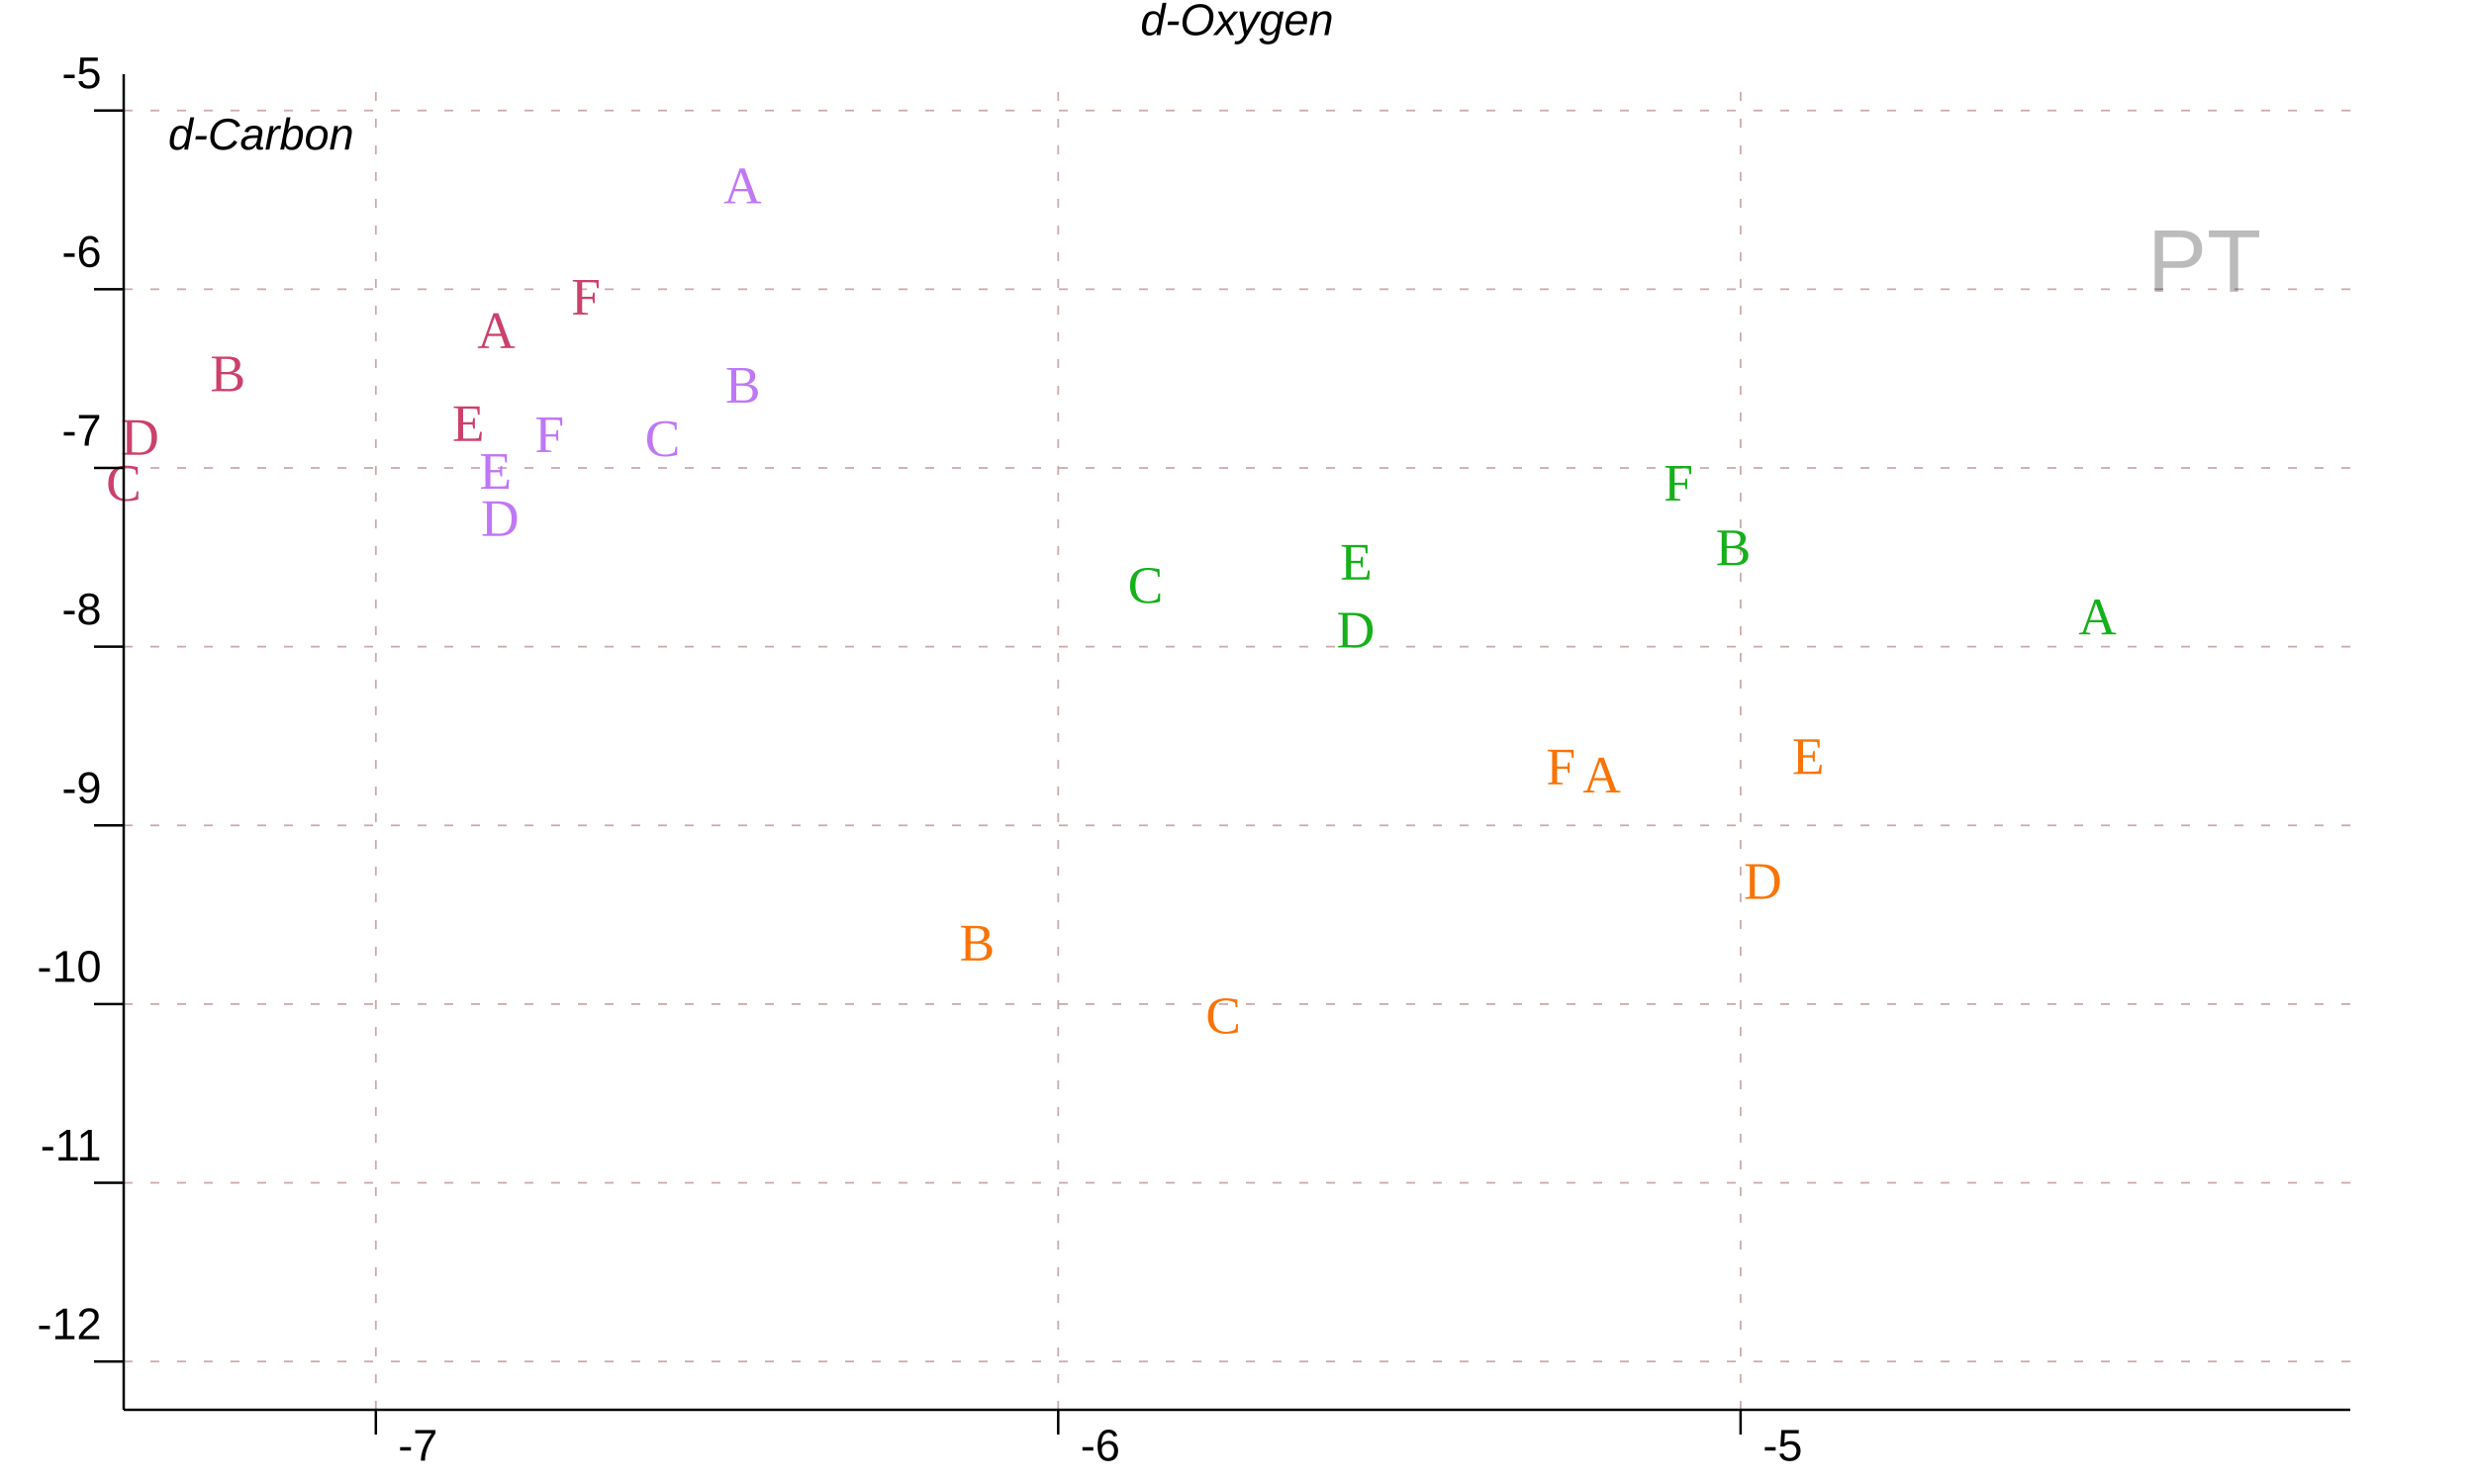
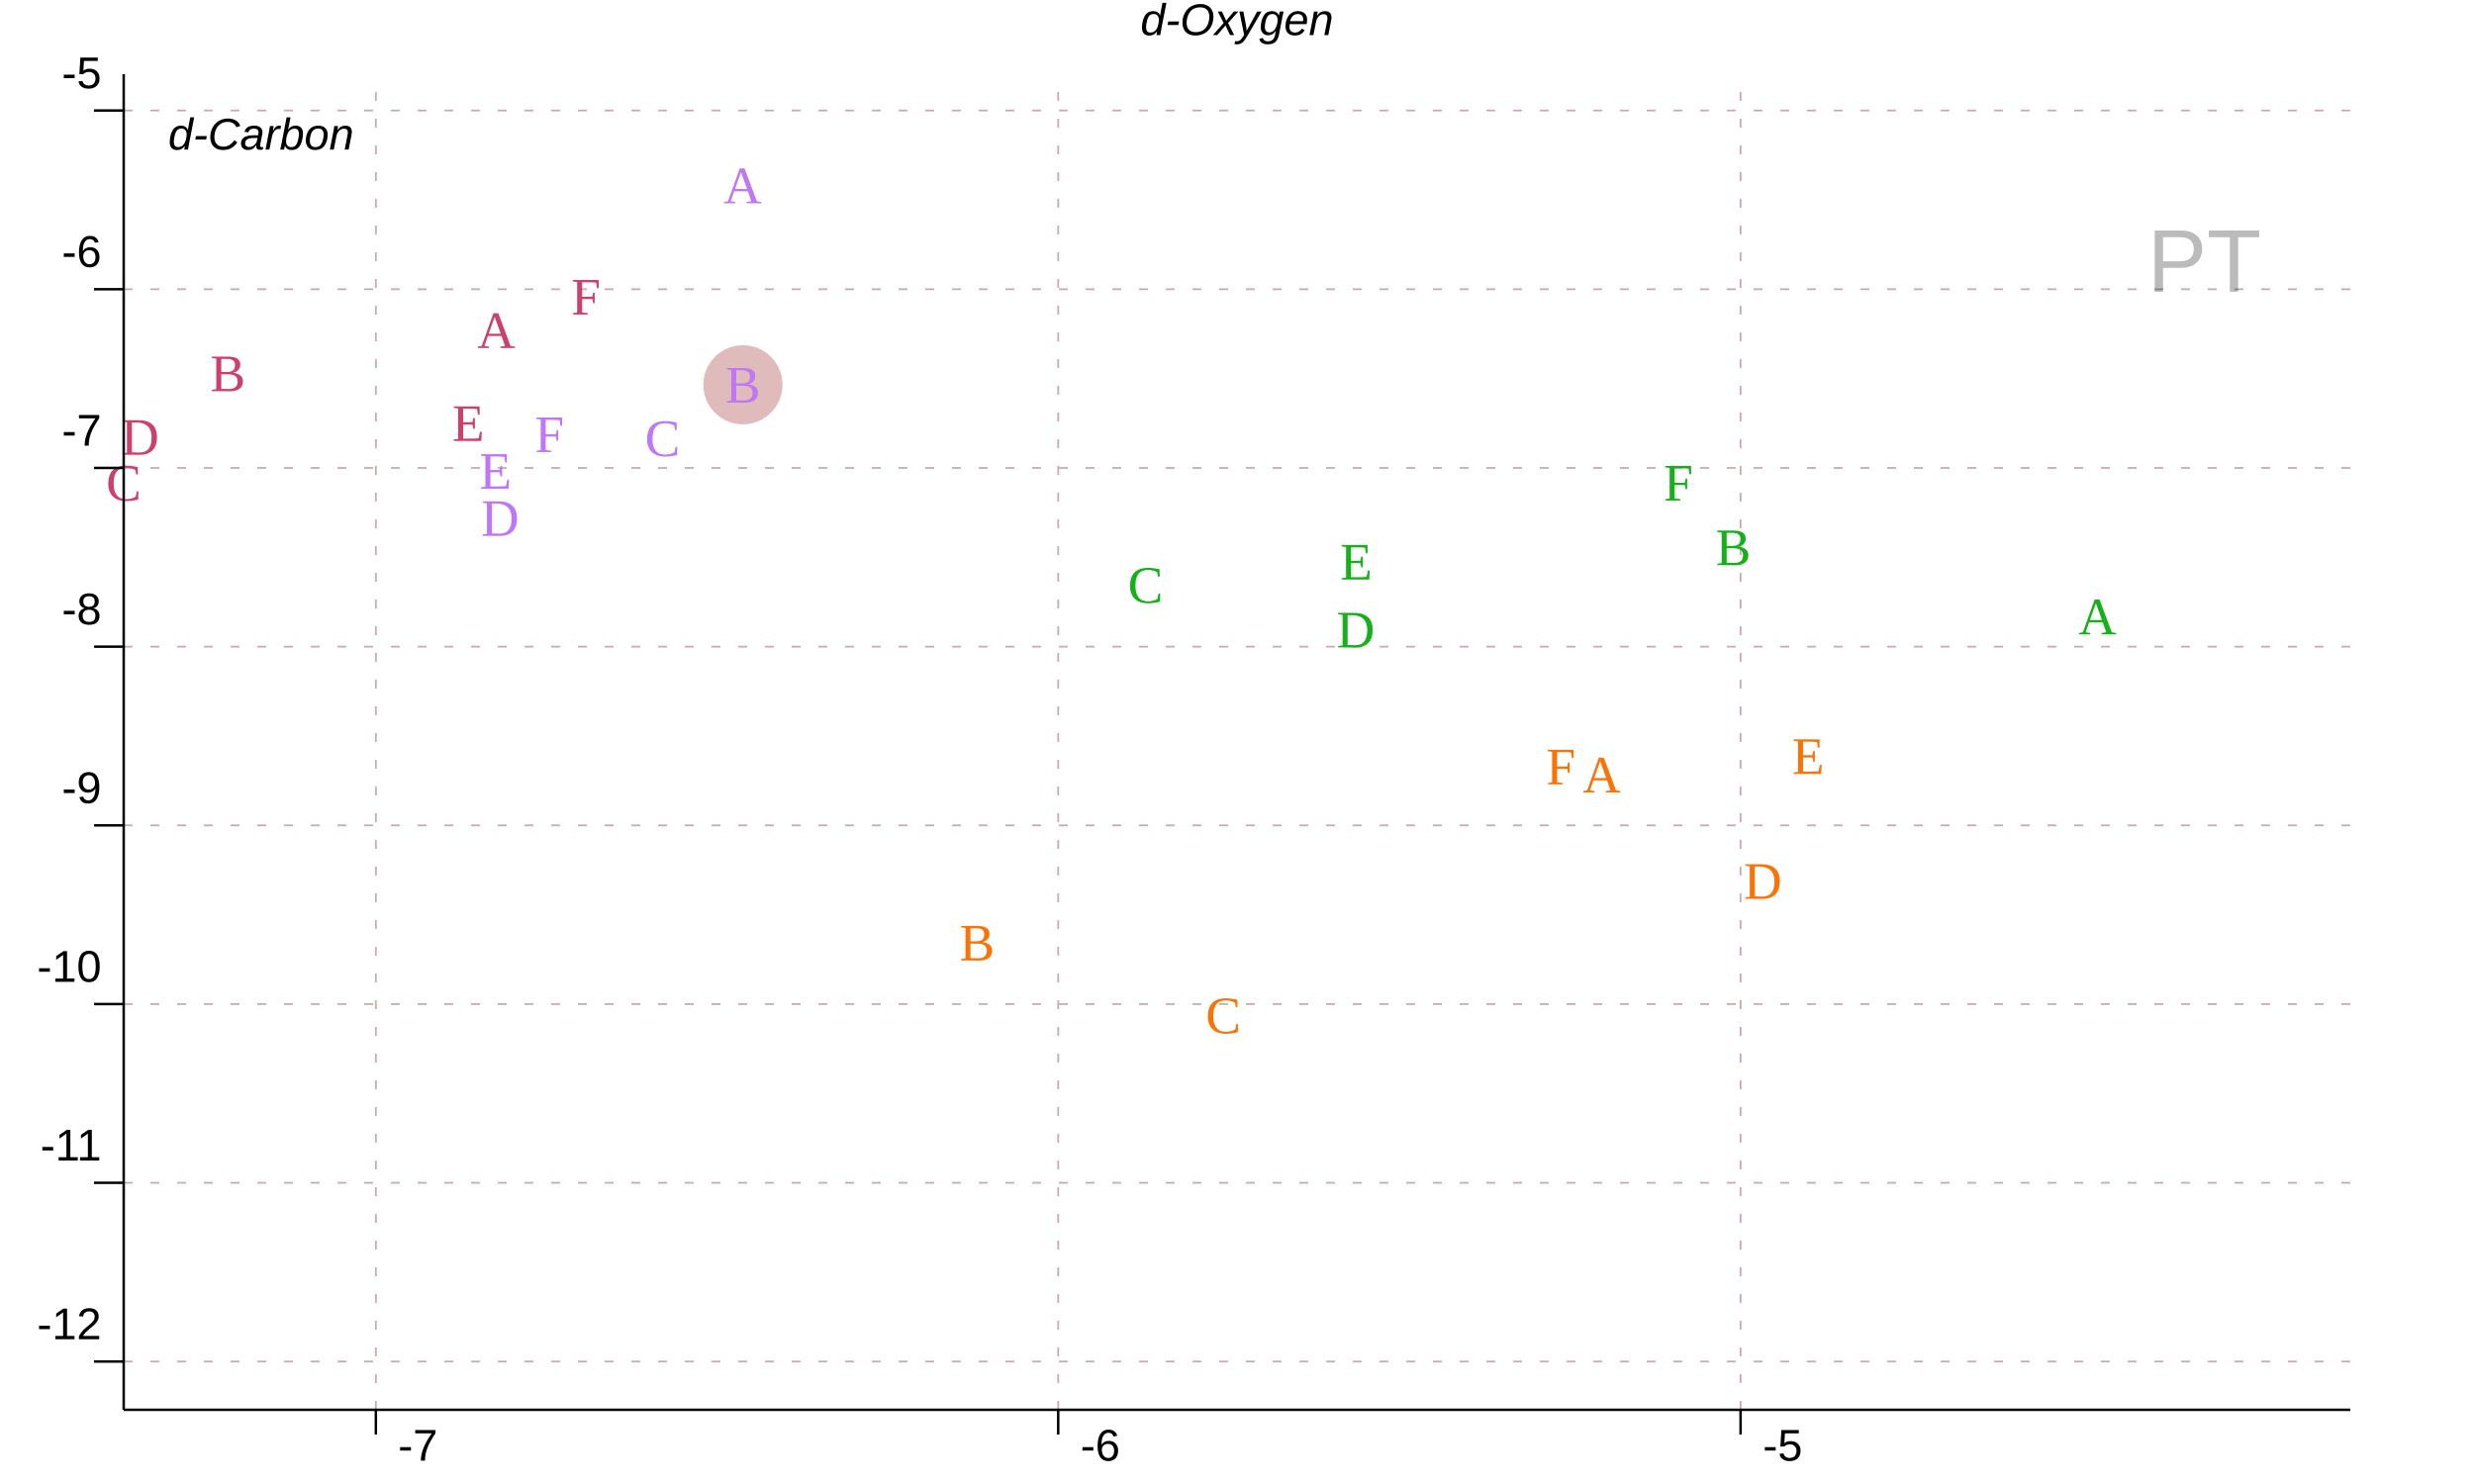
<svg xmlns="http://www.w3.org/2000/svg" version="1.1" viewBox="0 0 1000 600">
  <g>
    <g stroke-dasharray="3.6 7.2" stroke-width="0.72" stroke="#caa">
      <line x1="151.92" x2="151.92" y1="570.00" y2="30.00" />
      <line x1="427.73" x2="427.73" y1="570.00" y2="30.00" />
      <line x1="703.55" x2="703.55" y1="570.00" y2="30.00" />
      <line x1="50.00" x2="950.00" y1="550.48" y2="550.48" />
      <line x1="50.00" x2="950.00" y1="478.22" y2="478.22" />
      <line x1="50.00" x2="950.00" y1="405.96" y2="405.96" />
      <line x1="50.00" x2="950.00" y1="333.71" y2="333.71" />
      <line x1="50.00" x2="950.00" y1="261.45" y2="261.45" />
      <line x1="50.00" x2="950.00" y1="189.19" y2="189.19" />
      <line x1="50.00" x2="950.00" y1="116.94" y2="116.94" />
      <line x1="50.00" x2="950.00" y1="44.68" y2="44.68" />
    </g>
    <g>
      <text dominant-baseline="hanging" dx="-36.0" dy="18.0" fill="#0004" font-family="Arial, sans-serif" font-size="36" stroke="none" text-anchor="end" x="950.00" y="75.00">PT</text>
    </g>
    <g>
      <text dominant-baseline="text-bottom" dy="-12.0" fill="black" font-family="Arial, sans-serif" font-size="18.0" font-style="italic" stroke="none" text-anchor="middle" x="500.00" y="30.00">d-Oxygen</text>
    </g>
    <g>
      <text dominant-baseline="hanging" dx="18.0" dy="18.0" fill="black" font-family="Arial, sans-serif" font-size="18.0" font-style="italic" stroke="none" text-anchor="beginning" text-orientation="sideways" x="50.00" y="30.00">d-Carbon</text>
    </g>
+     <g>
+ </g>
+     <g>
+ </g>
+     <g>
+       <circle cx="300.29" cy="155.57" fill="#8004" r="16.0" />
+     </g>
+     <g>
+ </g>
    <g>
      <text dominant-baseline="central" fill="#15b01a" font-size="21.333" stroke="none" text-anchor="middle" x="463.01" y="236.52">C</text>
      <text dominant-baseline="central" fill="#15b01a" font-size="21.333" stroke="none" text-anchor="middle" x="547.99" y="254.57">D</text>
      <text dominant-baseline="central" fill="#15b01a" font-size="21.333" stroke="none" text-anchor="middle" x="548.19" y="227.13">E</text>
      <text dominant-baseline="central" fill="#15b01a" font-size="21.333" stroke="none" text-anchor="middle" x="678.40" y="195.17">F</text>
      <text dominant-baseline="central" fill="#15b01a" font-size="21.333" stroke="none" text-anchor="middle" x="700.62" y="221.28">B</text>
      <text dominant-baseline="central" fill="#15b01a" font-size="21.333" stroke="none" text-anchor="middle" x="847.82" y="249.28">A</text>
    </g>
    <g>
      <text dominant-baseline="central" fill="#f97306" font-size="21.333" stroke="none" text-anchor="middle" x="394.96" y="381.13">B</text>
      <text dominant-baseline="central" fill="#f97306" font-size="21.333" stroke="none" text-anchor="middle" x="494.46" y="410.57">C</text>
      <text dominant-baseline="central" fill="#f97306" font-size="21.333" stroke="none" text-anchor="middle" x="630.90" y="309.92">F</text>
      <text dominant-baseline="central" fill="#f97306" font-size="21.333" stroke="none" text-anchor="middle" x="647.44" y="313.19">A</text>
      <text dominant-baseline="central" fill="#f97306" font-size="21.333" stroke="none" text-anchor="middle" x="712.57" y="356.19">D</text>
      <text dominant-baseline="central" fill="#f97306" font-size="21.333" stroke="none" text-anchor="middle" x="730.89" y="305.71">E</text>
    </g>
    <g>
      <text dominant-baseline="central" fill="#bf77f6" font-size="21.333" stroke="none" text-anchor="middle" x="200.31" y="190.40">E</text>
      <text dominant-baseline="central" fill="#bf77f6" font-size="21.333" stroke="none" text-anchor="middle" x="202.12" y="209.46">D</text>
      <text dominant-baseline="central" fill="#bf77f6" font-size="21.333" stroke="none" text-anchor="middle" x="222.09" y="175.58">F</text>
      <text dominant-baseline="central" fill="#bf77f6" font-size="21.333" stroke="none" text-anchor="middle" x="267.81" y="177.20">C</text>
      <text dominant-baseline="central" fill="#bf77f6" font-size="21.333" stroke="none" text-anchor="middle" x="300.16" y="75.00">A</text>
      <text dominant-baseline="central" fill="#bf77f6" font-size="21.333" stroke="none" text-anchor="middle" x="300.29" y="155.57">B</text>
    </g>
    <g>
      <text dominant-baseline="central" fill="#cb416b" font-size="21.333" stroke="none" text-anchor="middle" x="50.00" y="195.20">C</text>
      <text dominant-baseline="central" fill="#cb416b" font-size="21.333" stroke="none" text-anchor="middle" x="56.61" y="176.65">D</text>
      <text dominant-baseline="central" fill="#cb416b" font-size="21.333" stroke="none" text-anchor="middle" x="92.13" y="150.95">B</text>
      <text dominant-baseline="central" fill="#cb416b" font-size="21.333" stroke="none" text-anchor="middle" x="189.29" y="171.08">E</text>
      <text dominant-baseline="central" fill="#cb416b" font-size="21.333" stroke="none" text-anchor="middle" x="200.60" y="133.52">A</text>
      <text dominant-baseline="central" fill="#cb416b" font-size="21.333" stroke="none" text-anchor="middle" x="236.82" y="119.97">F</text>
    </g>
    <g stroke="black">
      <line x1="151.92" x2="151.92" y1="570.00" y2="580.00" />
      <line x1="427.73" x2="427.73" y1="570.00" y2="580.00" />
      <line x1="703.55" x2="703.55" y1="570.00" y2="580.00" />
      <g fill="black" font-family="Arial, sans-serif" font-size="18.0" stroke="none" text-anchor="start" transform="translate(9.0 0.0)">
        <text x="151.92" y="590.57">-7</text>
        <text x="427.73" y="590.57">-6</text>
        <text x="703.55" y="590.57">-5</text>
      </g>
      <line x1="50.00" x2="950.00" y1="570.00" y2="570.00" />
    </g>
    <g stroke="black">
      <line x1="50.00" x2="38.00" y1="550.48" y2="550.48" />
      <line x1="50.00" x2="38.00" y1="478.22" y2="478.22" />
      <line x1="50.00" x2="38.00" y1="405.96" y2="405.96" />
      <line x1="50.00" x2="38.00" y1="333.71" y2="333.71" />
      <line x1="50.00" x2="38.00" y1="261.45" y2="261.45" />
      <line x1="50.00" x2="38.00" y1="189.19" y2="189.19" />
      <line x1="50.00" x2="38.00" y1="116.94" y2="116.94" />
      <line x1="50.00" x2="38.00" y1="44.68" y2="44.68" />
      <g fill="black" font-family="Arial, sans-serif" font-size="18.0" stroke="none" text-anchor="end">
        <text x="41.00" y="541.48">-12</text>
        <text x="41.00" y="469.22">-11</text>
        <text x="41.00" y="396.96">-10</text>
        <text x="41.00" y="324.71">-9</text>
        <text x="41.00" y="252.45">-8</text>
        <text x="41.00" y="180.19">-7</text>
        <text x="41.00" y="107.94">-6</text>
        <text x="41.00" y="35.68">-5</text>
      </g>
      <line x1="50.00" x2="50.00" y1="570.00" y2="30.00" />
    </g>
  </g>
</svg>
